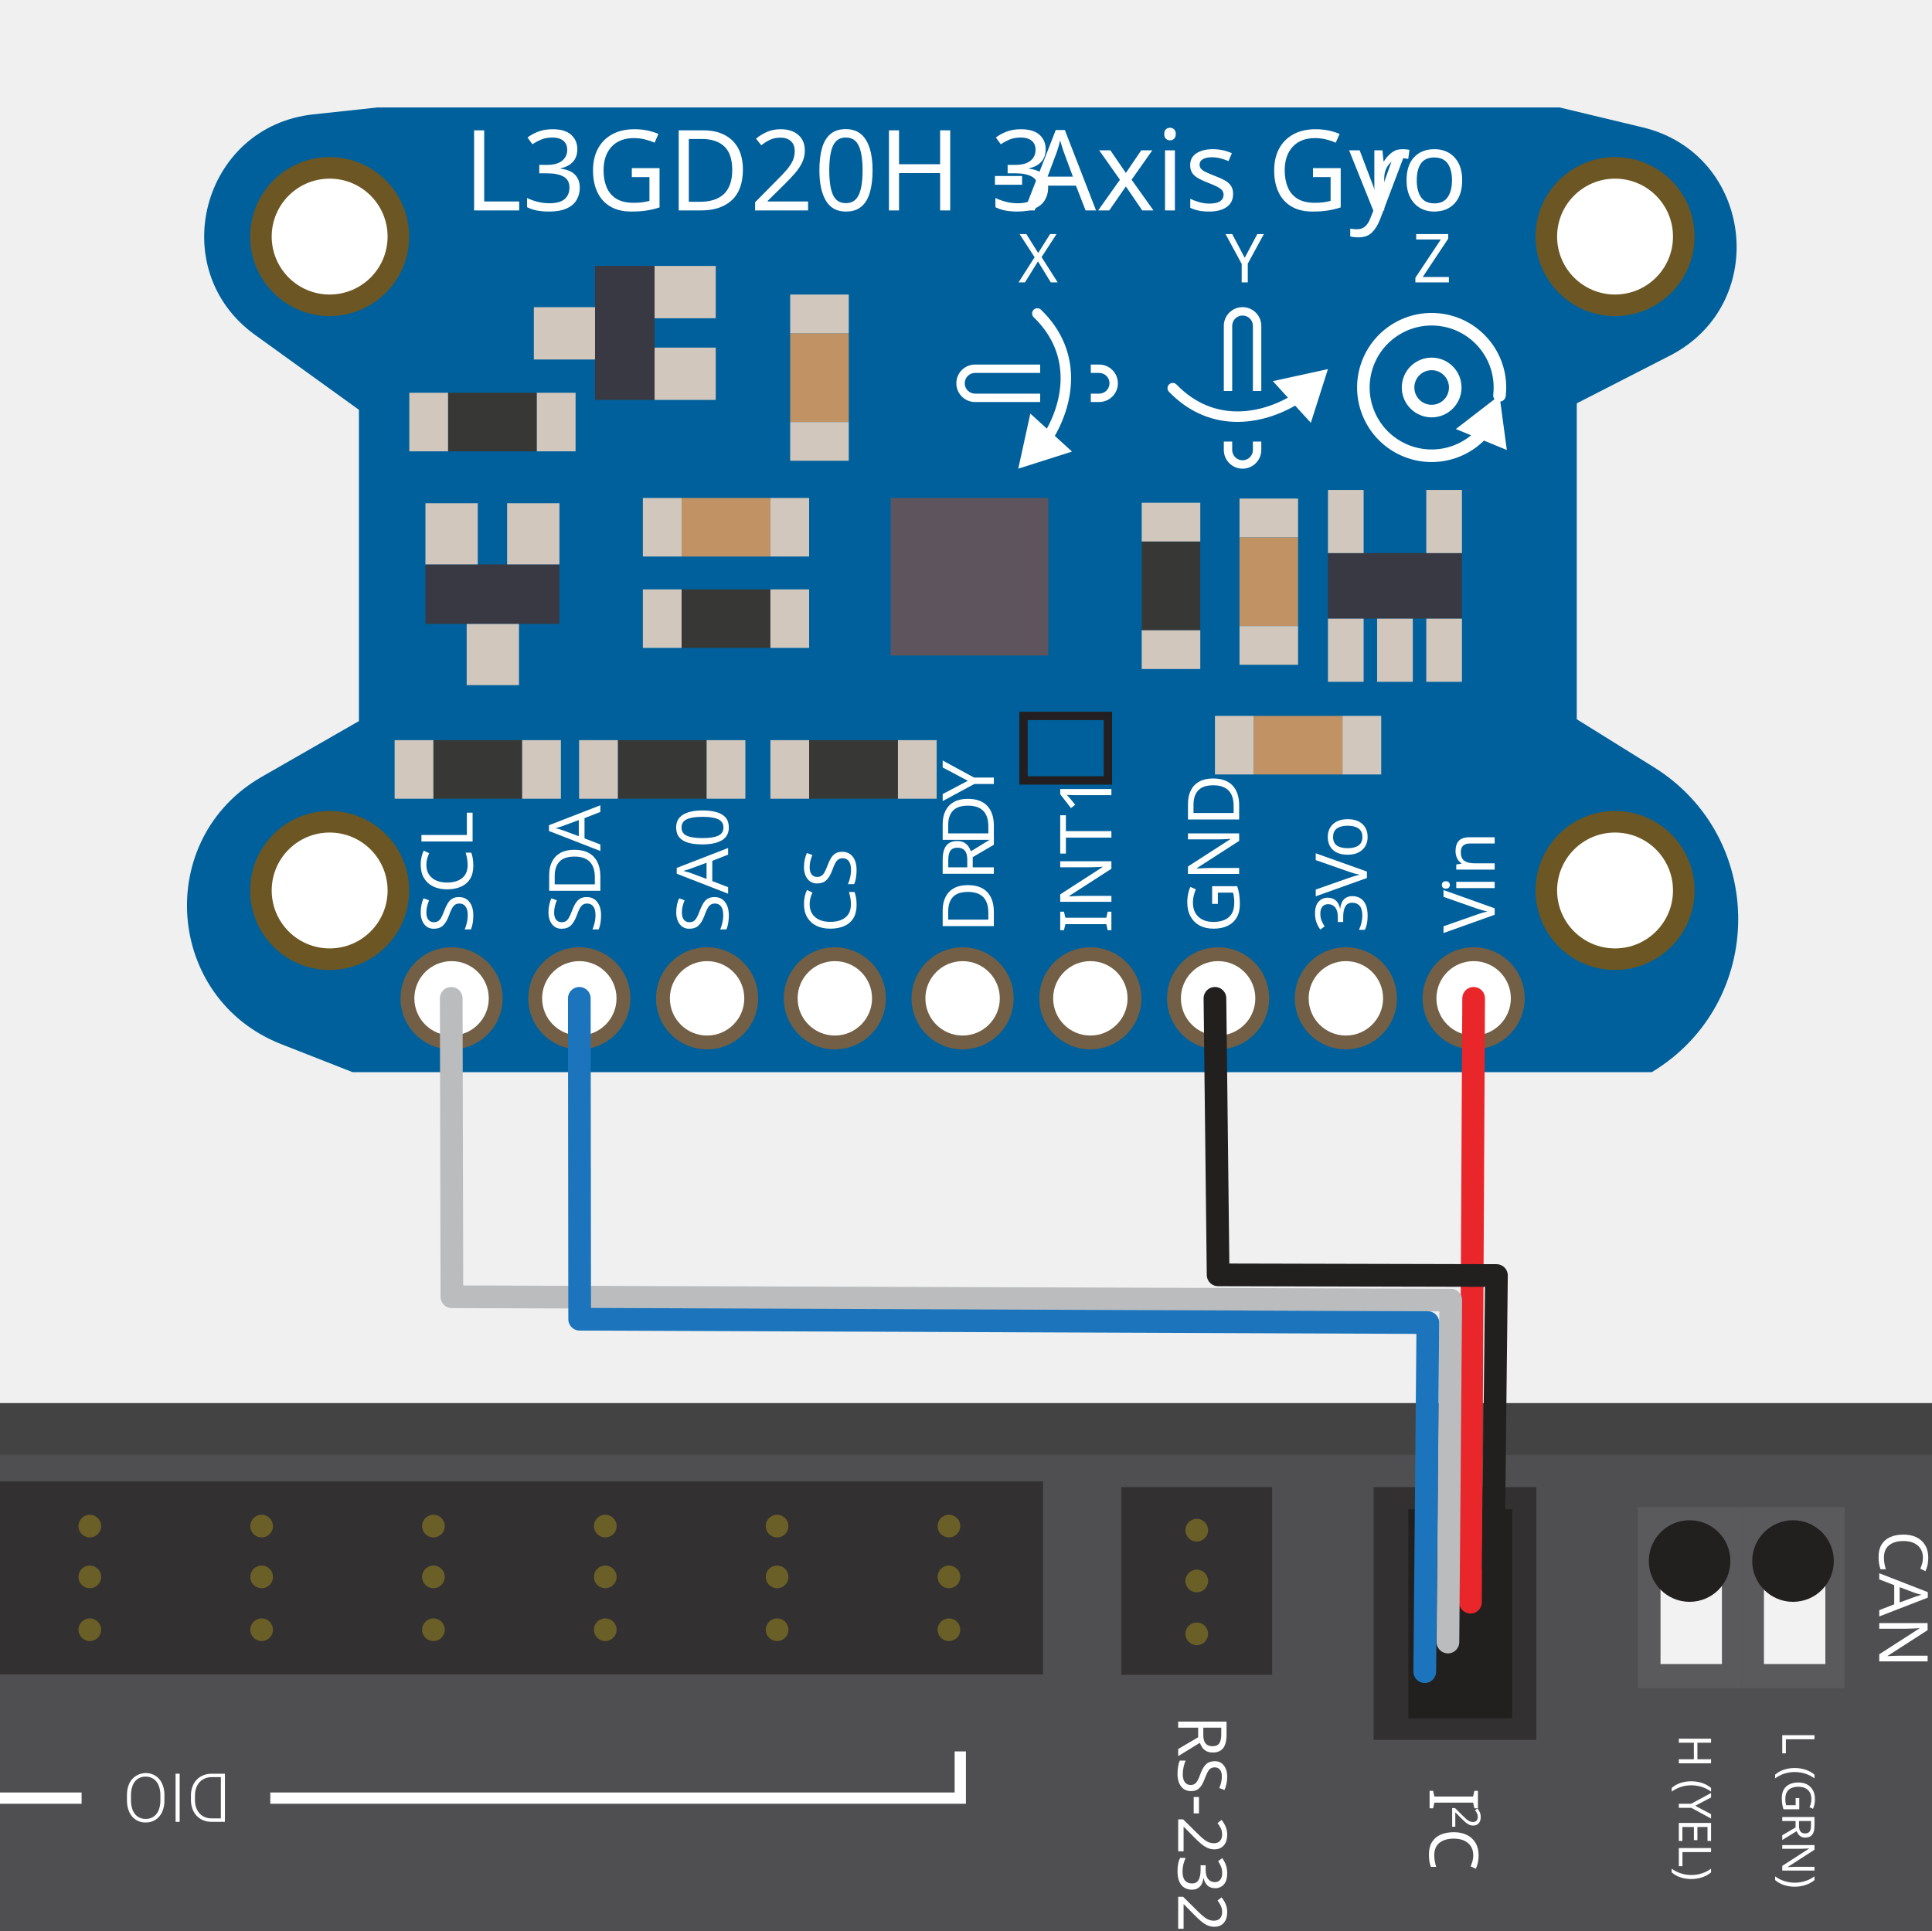
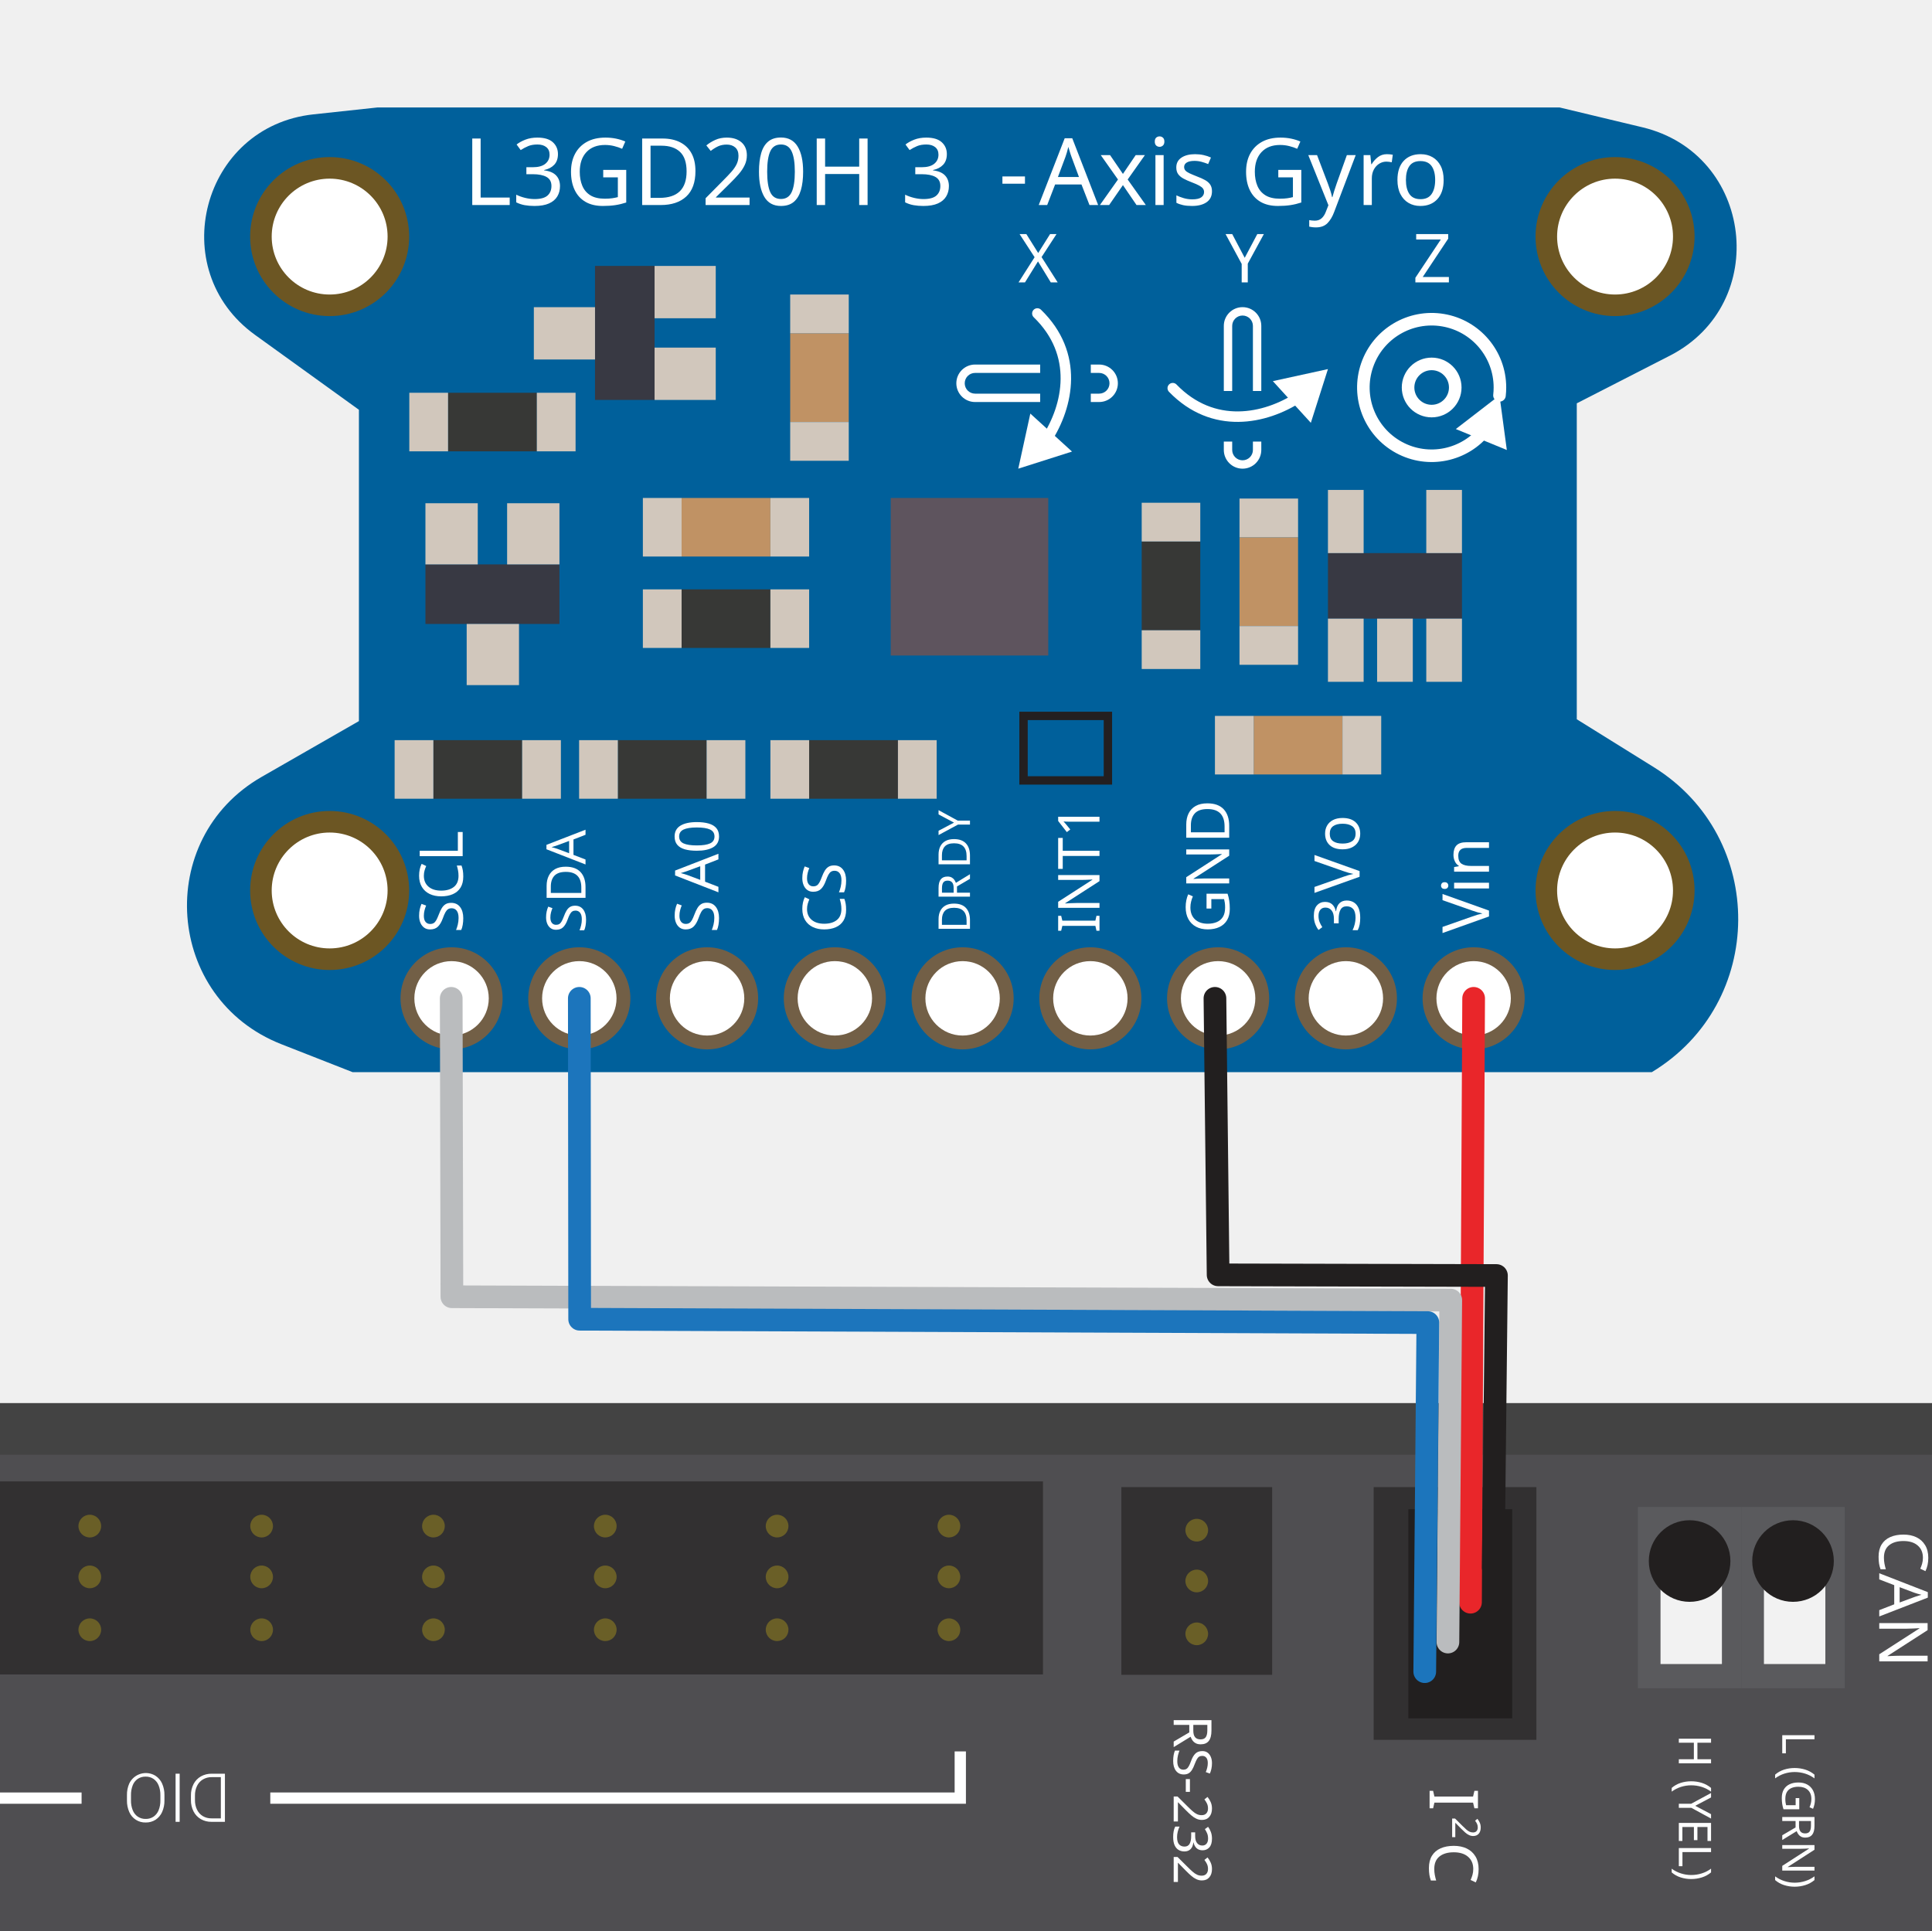
<svg xmlns="http://www.w3.org/2000/svg" viewBox="0 0 1383.56 1382.659">
  <defs>
-     <style>.cls-1{fill:#434343;}.cls-2{fill:#4f4e51;}.cls-3{fill:#323031;}.cls-4{fill:#6a5f27;}.cls-5{fill:#5a5a5d;}.cls-6{fill:#f2f2f2;}.cls-7{fill:#221f1f;}.cls-8{font-size:48.489px;}.cls-10,.cls-12,.cls-21,.cls-24,.cls-27,.cls-8,.cls-9{fill:#fff;}.cls-12,.cls-8,.cls-9{font-family:Heebo-Light, Heebo;font-weight:300;}.cls-9{font-size:32.326px;}.cls-11,.cls-16,.cls-25,.cls-26,.cls-34,.cls-35,.cls-36,.cls-37{fill:none;}.cls-11,.cls-25,.cls-26{stroke:#fff;}.cls-11,.cls-16,.cls-26{stroke-miterlimit:10;}.cls-11{stroke-width:8.082px;}.cls-12{font-size:33.419px;}.cls-13{fill:#00609b;}.cls-14{fill:#6c5623;}.cls-15{fill:#5e545e;}.cls-16{stroke:#231f20;stroke-width:6px;}.cls-17{fill:#383943;}.cls-18{fill:#d1c7bc;}.cls-19{fill:#c09264;}.cls-20{fill:#373836;}.cls-21{font-size:137.798px;}.cls-21,.cls-24,.cls-27{font-family:MyriadPro-Regular, Myriad Pro;}.cls-22{letter-spacing:-0.004em;}.cls-23{letter-spacing:-0.01em;}.cls-24{font-size:83.157px;}.cls-25,.cls-26,.cls-34,.cls-35,.cls-36,.cls-37{stroke-linecap:round;}.cls-25,.cls-34,.cls-35,.cls-36,.cls-37{stroke-linejoin:round;}.cls-25{stroke-width:7.5px;}.cls-26{stroke-width:9px;}.cls-27{font-size:88.028px;}.cls-28{letter-spacing:-0.016em;}.cls-29{fill:#725f46;}.cls-30{letter-spacing:-0.014em;}.cls-31{letter-spacing:-0.028em;}.cls-32{letter-spacing:-0.033em;}.cls-33{letter-spacing:0em;}.cls-34{stroke:#e9262a;}.cls-34,.cls-35,.cls-36,.cls-37{stroke-width:16.248px;}.cls-35{stroke:#221f1f;}.cls-36{stroke:#babcbe;}.cls-37{stroke:#1c75bc;}</style>
+     <style>.cls-1{fill:#434343;}.cls-2{fill:#4f4e51;}.cls-3{fill:#323031;}.cls-4{fill:#6a5f27;}.cls-5{fill:#5a5a5d;}.cls-6{fill:#f2f2f2;}.cls-7{fill:#221f1f;}.cls-8{font-size:37.875px;}.cls-10,.cls-11,.cls-12,.cls-14,.cls-23,.cls-25,.cls-28,.cls-30,.cls-31,.cls-32,.cls-34,.cls-35,.cls-37,.cls-38,.cls-39,.cls-8,.cls-9{fill:#fff;}.cls-10,.cls-11,.cls-14,.cls-23,.cls-25,.cls-28,.cls-30,.cls-31,.cls-32,.cls-34,.cls-35,.cls-37,.cls-38,.cls-39,.cls-8,.cls-9{font-family:Verdana;}.cls-10,.cls-9{font-size:48.489px;}.cls-10{letter-spacing:0em;}.cls-11{font-size:32.326px;}.cls-13,.cls-18,.cls-26,.cls-27,.cls-41,.cls-42,.cls-43,.cls-44{fill:none;}.cls-13,.cls-26,.cls-27{stroke:#fff;}.cls-13,.cls-18,.cls-27{stroke-miterlimit:10;}.cls-13{stroke-width:8.082px;}.cls-14{font-size:33.419px;}.cls-15{fill:#00609b;}.cls-16{fill:#6c5623;}.cls-17{fill:#5e545e;}.cls-18{stroke:#231f20;stroke-width:6px;}.cls-19{fill:#383943;}.cls-20{fill:#d1c7bc;}.cls-21{fill:#c09264;}.cls-22{fill:#373836;}.cls-23{font-size:114.42px;}.cls-24{letter-spacing:-0.024em;}.cls-25{font-size:83.157px;}.cls-26,.cls-27,.cls-41,.cls-42,.cls-43,.cls-44{stroke-linecap:round;}.cls-26,.cls-41,.cls-42,.cls-43,.cls-44{stroke-linejoin:round;}.cls-26{stroke-width:7.5px;}.cls-27{stroke-width:9px;}.cls-28{font-size:79.963px;}.cls-29{fill:#725f46;}.cls-30{font-size:73.9px;}.cls-31{font-size:66.919px;}.cls-32{font-size:74.248px;}.cls-33{letter-spacing:-0.01em;}.cls-34{font-size:73.285px;}.cls-35{font-size:54.056px;}.cls-36{letter-spacing:-0.01em;}.cls-37{font-size:71.09px;}.cls-38{font-size:73.873px;}.cls-39{font-size:77.602px;}.cls-40{letter-spacing:-0.049em;}.cls-41{stroke:#e9262a;}.cls-41,.cls-42,.cls-43,.cls-44{stroke-width:16.248px;}.cls-42{stroke:#221f1f;}.cls-43{stroke:#babcbe;}.cls-44{stroke:#1c75bc;}</style>
  </defs>
  <g id="Layer_1" data-name="Layer 1">
    <path class="cls-1" d="M-738.921,3216.222l-2.779-2086.697c0-68.829,55.945-124.626,124.957-124.626h2061.97c69.012,0,124.957,55.797,124.957,124.626l2.779,2102.592c0,68.829-55.945,124.626-124.957,124.626H-598.027c-83.231,7.161-142.315-36.849-140.889-116.338" />
    <rect class="cls-2" x="-728.737" y="1065.044" width="2278.343" height="2232.031" rx="87.878" transform="translate(2591.494 1770.625) rotate(90)" />
    <rect class="cls-3" x="-486.126" y="1060.99" width="1233.037" height="138.261" />
    <path class="cls-4" d="M679.555,1137.518a8.13,8.13,0,1,1,8.129-8.13,8.127,8.127,0,0,1-8.129,8.13" />
    <path class="cls-4" d="M679.555,1101.135a8.13,8.13,0,1,1,8.129-8.124,8.121,8.121,0,0,1-8.129,8.124" />
    <path class="cls-4" d="M679.555,1175.364a8.126,8.126,0,1,1,8.129-8.124,8.121,8.121,0,0,1-8.129,8.124" />
    <path class="cls-4" d="M556.506,1137.518a8.13,8.13,0,1,1,8.128-8.13,8.127,8.127,0,0,1-8.128,8.13" />
    <path class="cls-4" d="M556.506,1101.135a8.13,8.13,0,1,1,8.128-8.124,8.121,8.121,0,0,1-8.128,8.124" />
    <path class="cls-4" d="M556.506,1175.364a8.126,8.126,0,1,1,8.128-8.124,8.121,8.121,0,0,1-8.128,8.124" />
    <path class="cls-4" d="M433.457,1137.518a8.13,8.13,0,1,1,8.128-8.13,8.127,8.127,0,0,1-8.128,8.13" />
    <path class="cls-4" d="M433.457,1101.135a8.13,8.13,0,1,1,8.128-8.124,8.121,8.121,0,0,1-8.128,8.124" />
    <path class="cls-4" d="M433.457,1175.364a8.126,8.126,0,1,1,8.128-8.124,8.121,8.121,0,0,1-8.128,8.124" />
    <path class="cls-4" d="M310.408,1137.518a8.13,8.13,0,1,1,8.127-8.13,8.126,8.126,0,0,1-8.127,8.13" />
    <path class="cls-4" d="M310.408,1101.135a8.13,8.13,0,1,1,8.127-8.124,8.121,8.121,0,0,1-8.127,8.124" />
    <path class="cls-4" d="M310.408,1175.364a8.126,8.126,0,1,1,8.127-8.124,8.121,8.121,0,0,1-8.127,8.124" />
    <path class="cls-4" d="M187.359,1137.518a8.13,8.13,0,1,1,8.126-8.13,8.127,8.127,0,0,1-8.126,8.13" />
    <path class="cls-4" d="M187.359,1101.135a8.13,8.13,0,1,1,8.126-8.124,8.121,8.121,0,0,1-8.126,8.124" />
    <path class="cls-4" d="M187.359,1175.364a8.126,8.126,0,1,1,8.126-8.124,8.121,8.121,0,0,1-8.126,8.124" />
    <path class="cls-4" d="M64.31,1137.518a8.13,8.13,0,1,1,8.126-8.13,8.126,8.126,0,0,1-8.126,8.13" />
    <path class="cls-4" d="M64.31,1101.135a8.13,8.13,0,1,1,8.126-8.124,8.121,8.121,0,0,1-8.126,8.124" />
    <path class="cls-4" d="M64.31,1175.364a8.126,8.126,0,1,1,8.126-8.124,8.121,8.121,0,0,1-8.126,8.124" />
    <rect class="cls-3" x="803.032" y="1065.093" width="107.997" height="134.444" />
    <path class="cls-4" d="M857.03,1140.445a8.13,8.13,0,1,1,8.123-8.13,8.126,8.126,0,0,1-8.123,8.13" />
    <path class="cls-4" d="M857.03,1104.062a8.13,8.13,0,1,1,8.123-8.124,8.121,8.121,0,0,1-8.123,8.124" />
    <path class="cls-4" d="M857.03,1178.291a8.126,8.126,0,1,1,8.123-8.124,8.121,8.121,0,0,1-8.123,8.124" />
    <rect class="cls-3" x="983.715" y="1065.093" width="116.538" height="181.006" />
    <path class="cls-4" d="M1041.988,1144.239a8.13,8.13,0,1,1,8.123-8.13,8.132,8.132,0,0,1-8.123,8.13" />
    <path class="cls-4" d="M1041.988,1107.856a8.13,8.13,0,1,1,8.123-8.124,8.126,8.126,0,0,1-8.123,8.124" />
    <path class="cls-4" d="M1041.988,1182.085a8.126,8.126,0,1,1,8.123-8.124,8.126,8.126,0,0,1-8.123,8.124" />
    <path class="cls-4" d="M1041.988,1219.588a8.13,8.13,0,1,1,8.123-8.124,8.126,8.126,0,0,1-8.123,8.124" />
    <rect class="cls-5" x="1247.004" y="1079.311" width="74.065" height="129.854" />
    <rect class="cls-6" x="1263.209" y="1108.486" width="43.971" height="83.322" />
    <path class="cls-7" d="M1284.033,1147.253a29.22,29.22,0,1,1,29.223-29.223,29.218,29.218,0,0,1-29.223,29.223" />
    <rect class="cls-5" x="1172.945" y="1079.311" width="74.059" height="129.854" />
    <rect class="cls-6" x="1189.144" y="1108.486" width="43.971" height="83.322" />
    <path class="cls-7" d="M1209.973,1147.253a29.22,29.22,0,1,1,29.223-29.223,29.223,29.223,0,0,1-29.223,29.223" />
-     <text class="cls-8" transform="translate(843.7293 1228.318) rotate(90)">RS-232</text>
-     <text class="cls-8" transform="translate(1023.776 1280.685) rotate(90)">I</text>
-     <text class="cls-8" transform="translate(1039.923 1293.612) rotate(90) scale(0.583)">2</text>
-     <text class="cls-8" transform="translate(1023.776 1309.293) rotate(90)">C</text>
-     <text class="cls-8" transform="translate(1345.792 1096.138) rotate(90)">CAN</text>
-     <text class="cls-9" transform="translate(1276.323 1239.63) rotate(90)">L (GRN)</text>
-     <text class="cls-9" transform="translate(1202.257 1242.122) rotate(90)">H (YEL)</text>
-     <path class="cls-10" d="M143.82,1302.88a13.41,13.41,0,0,1-5.217-5.502,17.4,17.4,0,0,1-1.871-8.204v-3.174a17.366,17.366,0,0,1,1.871-8.216,13.373,13.373,0,0,1,5.252-5.494,15.402,15.402,0,0,1,7.793-1.941h9.425v34.474h-9.641A14.928,14.928,0,0,1,143.82,1302.88Zm-4.202-13.66a15.391,15.391,0,0,0,1.469,6.901,10.85,10.85,0,0,0,4.144,4.593,11.732,11.732,0,0,0,6.202,1.623h6.726v-29.526h-6.511a12,12,0,0,0-6.371,1.658,10.974,10.974,0,0,0-4.191,4.64,15.402,15.402,0,0,0-1.469,6.89Z" />
-     <path class="cls-10" d="M128.659,1270.349v34.474h-2.914v-34.474Z" />
-     <path class="cls-10" d="M92.561,1277.37a13.171,13.171,0,0,1,18.786-5.54,12.836,12.836,0,0,1,4.739,5.552,19.576,19.576,0,0,1,1.679,8.358v3.692a19.672,19.672,0,0,1-1.667,8.358,12.827,12.827,0,0,1-4.715,5.552,12.681,12.681,0,0,1-7.018,1.953,12.407,12.407,0,0,1-11.792-7.493,19.832,19.832,0,0,1-1.655-8.37V1285.74A19.913,19.913,0,0,1,92.561,1277.37Zm2.5,19.165a10.065,10.065,0,0,0,3.631,4.593,9.89,9.89,0,0,0,5.671,1.612,9.716,9.716,0,0,0,5.59-1.612,10.182,10.182,0,0,0,3.631-4.605,17.979,17.979,0,0,0,1.271-7.044V1285.74a17.928,17.928,0,0,0-1.282-7.067,10.298,10.298,0,0,0-3.655-4.619,9.72,9.72,0,0,0-5.601-1.62,9.874,9.874,0,0,0-5.683,1.609,9.984,9.984,0,0,0-3.596,4.605,18.588,18.588,0,0,0-1.236,7.094v3.739A18.06,18.06,0,0,0,95.062,1296.535Z" />
-     <polyline class="cls-11" points="687.686 1254.385 687.686 1287.833 193.565 1287.833" />
-     <polyline class="cls-11" points="58.425 1287.837 -408.551 1287.837 -408.551 1254.388" />
-     <text class="cls-12" transform="translate(1388.62 1226.349) rotate(90)">45 W MAX</text>
-     <path class="cls-13" d="M270.332,76.964,224.42,81.908c-79.747,8.587-106.856,111.021-41.796,157.931l74.412,53.654V516.458l-69.621,39.934c-77.504,44.455-69.092,158.843,14.081,191.483l51.006,20.016h930.409c81.861-49.448,82.637-167.909,1.431-218.425l-55.167-34.318V288.868l66.668-34.141c72.558-37.157,59.716-144.531-19.557-163.53L1116.892,76.964Z" />
-     <circle class="cls-14" cx="236.069" cy="169.447" r="56.943" />
-     <circle class="cls-10" cx="236.069" cy="169.447" r="41.497" />
-     <circle class="cls-14" cx="236.069" cy="637.768" r="56.943" />
-     <circle class="cls-10" cx="236.069" cy="637.768" r="41.497" />
-     <circle class="cls-14" cx="1156.581" cy="637.768" r="56.943" />
-     <circle class="cls-10" cx="1156.581" cy="637.768" r="41.497" />
-     <circle class="cls-14" cx="1156.581" cy="169.447" r="56.943" />
-     <circle class="cls-10" cx="1156.581" cy="169.447" r="41.497" />
-     <rect class="cls-15" x="637.859" y="356.648" width="112.839" height="112.839" />
-     <rect class="cls-16" x="732.979" y="512.739" width="60.426" height="46.208" />
-     <rect class="cls-17" x="426.108" y="190.466" width="42.654" height="95.971" />
-     <rect class="cls-18" x="382.302" y="220.005" width="43.806" height="37.473" />
-     <rect class="cls-18" x="468.762" y="190.466" width="43.806" height="37.473" />
-     <rect class="cls-18" x="468.762" y="248.964" width="43.806" height="37.473" />
-     <rect class="cls-17" x="331.323" y="377.572" width="42.654" height="95.971" transform="translate(-72.9069 778.2075) rotate(-90)" />
-     <rect class="cls-18" x="331.038" y="450.051" width="43.806" height="37.473" transform="translate(-115.8467 821.7279) rotate(-90)" />
-     <rect class="cls-18" x="301.498" y="363.59" width="43.806" height="37.473" transform="translate(-58.9257 705.7286) rotate(-90)" />
-     <rect class="cls-18" x="359.996" y="363.59" width="43.806" height="37.473" transform="translate(-0.4279 764.2263) rotate(-90)" />
-     <rect class="cls-17" x="975.489" y="371.627" width="46.955" height="95.971" transform="translate(579.3547 1418.579) rotate(-90)" />
-     <rect class="cls-18" x="941.14" y="360.736" width="45.24" height="25.558" transform="translate(590.2452 1337.275) rotate(-90)" />
-     <rect class="cls-18" x="1011.554" y="360.736" width="45.24" height="25.558" transform="translate(660.6588 1407.688) rotate(-90)" />
-     <rect class="cls-18" x="976.347" y="452.931" width="45.24" height="25.558" transform="translate(533.2573 1464.676) rotate(-90)" />
-     <rect class="cls-18" x="941.14" y="452.931" width="45.24" height="25.558" transform="translate(498.0505 1429.469) rotate(-90)" />
-     <rect class="cls-18" x="1011.554" y="452.931" width="45.24" height="25.558" transform="translate(568.4641 1499.883) rotate(-90)" />
-     <rect class="cls-19" x="887.645" y="384.807" width="41.946" height="63.596" />
-     <rect class="cls-18" x="887.645" y="357.069" width="41.946" height="27.738" />
-     <rect class="cls-18" x="887.645" y="448.403" width="41.946" height="27.738" />
-     <rect class="cls-19" x="565.871" y="238.682" width="41.946" height="63.596" />
-     <rect class="cls-18" x="565.871" y="210.944" width="41.946" height="27.738" />
-     <rect class="cls-18" x="565.871" y="302.278" width="41.946" height="27.738" />
-     <rect class="cls-19" x="908.618" y="501.914" width="41.946" height="63.596" transform="translate(1463.303 -395.8787) rotate(90)" />
-     <rect class="cls-18" x="954.285" y="519.843" width="41.946" height="27.738" transform="translate(1508.97 -441.5457) rotate(90)" />
-     <rect class="cls-18" x="862.951" y="519.843" width="41.946" height="27.738" transform="translate(1417.636 -350.2116) rotate(90)" />
-     <rect class="cls-19" x="498.938" y="345.824" width="41.946" height="63.596" transform="translate(897.532 -142.2892) rotate(90)" />
-     <rect class="cls-18" x="544.605" y="363.752" width="41.946" height="27.738" transform="translate(943.1991 -187.9562) rotate(90)" />
-     <rect class="cls-18" x="453.271" y="363.752" width="41.946" height="27.738" transform="translate(851.865 -96.6221) rotate(90)" />
-     <rect class="cls-20" x="498.938" y="411.292" width="41.946" height="63.596" transform="translate(963.0001 -76.8211) rotate(90)" />
-     <rect class="cls-18" x="544.605" y="429.22" width="41.946" height="27.738" transform="translate(1008.667 -122.4881) rotate(90)" />
-     <rect class="cls-18" x="453.271" y="429.22" width="41.946" height="27.738" transform="translate(917.3331 -31.154) rotate(90)" />
-     <rect class="cls-20" x="590.272" y="519.284" width="41.946" height="63.596" transform="translate(1162.326 -60.1628) rotate(90)" />
-     <rect class="cls-18" x="635.939" y="537.213" width="41.946" height="27.738" transform="translate(1207.994 -105.8299) rotate(90)" />
-     <rect class="cls-18" x="544.605" y="537.213" width="41.946" height="27.738" transform="translate(1116.659 -14.4958) rotate(90)" />
-     <rect class="cls-20" x="817.607" y="387.814" width="41.946" height="63.596" transform="translate(1677.161 839.2243) rotate(180)" />
-     <rect class="cls-18" x="817.607" y="451.41" width="41.946" height="27.738" transform="translate(1677.161 930.5584) rotate(180)" />
-     <rect class="cls-18" x="817.607" y="360.076" width="41.946" height="27.738" transform="translate(1677.161 747.8902) rotate(180)" />
-     <rect class="cls-20" x="453.271" y="519.284" width="41.946" height="63.596" transform="translate(1025.325 76.8383) rotate(90)" />
-     <rect class="cls-18" x="498.938" y="537.213" width="41.946" height="27.738" transform="translate(1070.992 31.1713) rotate(90)" />
-     <rect class="cls-18" x="407.603" y="537.213" width="41.946" height="27.738" transform="translate(979.6583 122.5053) rotate(90)" />
-     <rect class="cls-20" x="321.165" y="519.284" width="41.946" height="63.596" transform="translate(893.22 208.9437) rotate(90)" />
-     <rect class="cls-18" x="366.832" y="537.213" width="41.946" height="27.738" transform="translate(938.887 163.2767) rotate(90)" />
-     <rect class="cls-18" x="275.498" y="537.213" width="41.946" height="27.738" transform="translate(847.5529 254.6108) rotate(90)" />
-     <rect class="cls-20" x="331.677" y="270.48" width="41.946" height="63.596" transform="translate(654.9281 -50.3725) rotate(90)" />
-     <rect class="cls-18" x="377.344" y="288.409" width="41.946" height="27.738" transform="translate(700.5952 -96.0395) rotate(90)" />
-     <rect class="cls-18" x="286.01" y="288.409" width="41.946" height="27.738" transform="translate(609.2611 -4.7054) rotate(90)" />
-     <text class="cls-21" transform="translate(331.7274 150.7161) scale(0.583)">L3GD20H 3<tspan class="cls-22" x="647.637" y="0">-</tspan>
-       <tspan x="689.389" y="0">Axis Gy</tspan>
-       <tspan class="cls-23" x="1107.465" y="0">r</tspan>
-       <tspan x="1151.148" y="0">o</tspan>
+     <text class="cls-8" transform="translate(840.5106 1228.318) rotate(90)">RS-232</text>
+     <text class="cls-9" transform="translate(1023.776 1280.685) rotate(90)">I</text>
+     <text class="cls-10" transform="translate(1039.923 1301.094) rotate(90) scale(0.583)">2</text>
+     <text class="cls-9" transform="translate(1023.776 1319.066) rotate(90)">C</text>
+     <text class="cls-9" transform="translate(1345.792 1096.138) rotate(90)">CAN</text>
+     <text class="cls-11" transform="translate(1276.323 1239.63) rotate(90)">L (GRN)</text>
+     <text class="cls-11" transform="translate(1202.257 1242.122) rotate(90)">H (YEL)</text>
+     <path class="cls-12" d="M143.82,1302.88a13.41,13.41,0,0,1-5.217-5.502,17.4,17.4,0,0,1-1.871-8.204v-3.174a17.366,17.366,0,0,1,1.871-8.216,13.373,13.373,0,0,1,5.252-5.494,15.402,15.402,0,0,1,7.793-1.941h9.425v34.474h-9.641A14.928,14.928,0,0,1,143.82,1302.88Zm-4.202-13.66a15.391,15.391,0,0,0,1.469,6.901,10.85,10.85,0,0,0,4.144,4.593,11.732,11.732,0,0,0,6.202,1.623h6.726v-29.526h-6.511a12,12,0,0,0-6.371,1.658,10.974,10.974,0,0,0-4.191,4.64,15.402,15.402,0,0,0-1.469,6.89Z" />
+     <path class="cls-12" d="M128.659,1270.349v34.474h-2.914v-34.474Z" />
+     <path class="cls-12" d="M92.561,1277.37a13.171,13.171,0,0,1,18.786-5.54,12.836,12.836,0,0,1,4.739,5.552,19.576,19.576,0,0,1,1.679,8.358v3.692a19.672,19.672,0,0,1-1.667,8.358,12.827,12.827,0,0,1-4.715,5.552,12.681,12.681,0,0,1-7.018,1.953,12.407,12.407,0,0,1-11.792-7.493,19.832,19.832,0,0,1-1.655-8.37V1285.74A19.913,19.913,0,0,1,92.561,1277.37Zm2.5,19.165a10.065,10.065,0,0,0,3.631,4.593,9.89,9.89,0,0,0,5.671,1.612,9.716,9.716,0,0,0,5.59-1.612,10.182,10.182,0,0,0,3.631-4.605,17.979,17.979,0,0,0,1.271-7.044V1285.74a17.928,17.928,0,0,0-1.282-7.067,10.298,10.298,0,0,0-3.655-4.619,9.72,9.72,0,0,0-5.601-1.62,9.874,9.874,0,0,0-5.683,1.609,9.984,9.984,0,0,0-3.596,4.605,18.588,18.588,0,0,0-1.236,7.094v3.739A18.06,18.06,0,0,0,95.062,1296.535Z" />
+     <polyline class="cls-13" points="687.686 1254.385 687.686 1287.833 193.565 1287.833" />
+     <polyline class="cls-13" points="58.425 1287.837 -408.551 1287.837 -408.551 1254.388" />
+     <text class="cls-14" transform="translate(1388.62 1226.349) rotate(90)">45 W MAX</text>
+     <path class="cls-15" d="M270.332,76.964,224.42,81.908c-79.747,8.587-106.856,111.021-41.796,157.931l74.412,53.654V516.458l-69.621,39.934c-77.504,44.455-69.092,158.843,14.081,191.483l51.006,20.016h930.409c81.861-49.448,82.637-167.909,1.431-218.425l-55.167-34.318V288.868l66.668-34.141c72.558-37.157,59.716-144.531-19.557-163.53L1116.892,76.964Z" />
+     <circle class="cls-16" cx="236.069" cy="169.447" r="56.943" />
+     <circle class="cls-12" cx="236.069" cy="169.447" r="41.497" />
+     <circle class="cls-16" cx="236.069" cy="637.768" r="56.943" />
+     <circle class="cls-12" cx="236.069" cy="637.768" r="41.497" />
+     <circle class="cls-16" cx="1156.581" cy="637.768" r="56.943" />
+     <circle class="cls-12" cx="1156.581" cy="637.768" r="41.497" />
+     <circle class="cls-16" cx="1156.581" cy="169.447" r="56.943" />
+     <circle class="cls-12" cx="1156.581" cy="169.447" r="41.497" />
+     <rect class="cls-17" x="637.859" y="356.648" width="112.839" height="112.839" />
+     <rect class="cls-18" x="732.979" y="512.739" width="60.426" height="46.208" />
+     <rect class="cls-19" x="426.108" y="190.466" width="42.654" height="95.971" />
+     <rect class="cls-20" x="382.302" y="220.005" width="43.806" height="37.473" />
+     <rect class="cls-20" x="468.762" y="190.466" width="43.806" height="37.473" />
+     <rect class="cls-20" x="468.762" y="248.964" width="43.806" height="37.473" />
+     <rect class="cls-19" x="331.323" y="377.572" width="42.654" height="95.971" transform="translate(-72.9069 778.2075) rotate(-90)" />
+     <rect class="cls-20" x="331.038" y="450.051" width="43.806" height="37.473" transform="translate(-115.8467 821.7279) rotate(-90)" />
+     <rect class="cls-20" x="301.498" y="363.59" width="43.806" height="37.473" transform="translate(-58.9257 705.7286) rotate(-90)" />
+     <rect class="cls-20" x="359.996" y="363.59" width="43.806" height="37.473" transform="translate(-0.4279 764.2263) rotate(-90)" />
+     <rect class="cls-19" x="975.489" y="371.627" width="46.955" height="95.971" transform="translate(579.3547 1418.579) rotate(-90)" />
+     <rect class="cls-20" x="941.14" y="360.736" width="45.24" height="25.558" transform="translate(590.2452 1337.275) rotate(-90)" />
+     <rect class="cls-20" x="1011.554" y="360.736" width="45.24" height="25.558" transform="translate(660.6588 1407.688) rotate(-90)" />
+     <rect class="cls-20" x="976.347" y="452.931" width="45.24" height="25.558" transform="translate(533.2573 1464.676) rotate(-90)" />
+     <rect class="cls-20" x="941.14" y="452.931" width="45.24" height="25.558" transform="translate(498.0505 1429.469) rotate(-90)" />
+     <rect class="cls-20" x="1011.554" y="452.931" width="45.24" height="25.558" transform="translate(568.4641 1499.883) rotate(-90)" />
+     <rect class="cls-21" x="887.645" y="384.807" width="41.946" height="63.596" />
+     <rect class="cls-20" x="887.645" y="357.069" width="41.946" height="27.738" />
+     <rect class="cls-20" x="887.645" y="448.403" width="41.946" height="27.738" />
+     <rect class="cls-21" x="565.871" y="238.682" width="41.946" height="63.596" />
+     <rect class="cls-20" x="565.871" y="210.944" width="41.946" height="27.738" />
+     <rect class="cls-20" x="565.871" y="302.278" width="41.946" height="27.738" />
+     <rect class="cls-21" x="908.618" y="501.914" width="41.946" height="63.596" transform="translate(1463.303 -395.8787) rotate(90)" />
+     <rect class="cls-20" x="954.285" y="519.843" width="41.946" height="27.738" transform="translate(1508.97 -441.5457) rotate(90)" />
+     <rect class="cls-20" x="862.951" y="519.843" width="41.946" height="27.738" transform="translate(1417.636 -350.2116) rotate(90)" />
+     <rect class="cls-21" x="498.938" y="345.824" width="41.946" height="63.596" transform="translate(897.532 -142.2892) rotate(90)" />
+     <rect class="cls-20" x="544.605" y="363.752" width="41.946" height="27.738" transform="translate(943.1991 -187.9562) rotate(90)" />
+     <rect class="cls-20" x="453.271" y="363.752" width="41.946" height="27.738" transform="translate(851.865 -96.6221) rotate(90)" />
+     <rect class="cls-22" x="498.938" y="411.292" width="41.946" height="63.596" transform="translate(963.0001 -76.8211) rotate(90)" />
+     <rect class="cls-20" x="544.605" y="429.22" width="41.946" height="27.738" transform="translate(1008.667 -122.4881) rotate(90)" />
+     <rect class="cls-20" x="453.271" y="429.22" width="41.946" height="27.738" transform="translate(917.3331 -31.154) rotate(90)" />
+     <rect class="cls-22" x="590.272" y="519.284" width="41.946" height="63.596" transform="translate(1162.326 -60.1628) rotate(90)" />
+     <rect class="cls-20" x="635.939" y="537.213" width="41.946" height="27.738" transform="translate(1207.994 -105.8299) rotate(90)" />
+     <rect class="cls-20" x="544.605" y="537.213" width="41.946" height="27.738" transform="translate(1116.659 -14.4958) rotate(90)" />
+     <rect class="cls-22" x="817.607" y="387.814" width="41.946" height="63.596" transform="translate(1677.161 839.2243) rotate(180)" />
+     <rect class="cls-20" x="817.607" y="451.41" width="41.946" height="27.738" transform="translate(1677.161 930.5584) rotate(180)" />
+     <rect class="cls-20" x="817.607" y="360.076" width="41.946" height="27.738" transform="translate(1677.161 747.8902) rotate(180)" />
+     <rect class="cls-22" x="453.271" y="519.284" width="41.946" height="63.596" transform="translate(1025.325 76.8383) rotate(90)" />
+     <rect class="cls-20" x="498.938" y="537.213" width="41.946" height="27.738" transform="translate(1070.992 31.1713) rotate(90)" />
+     <rect class="cls-20" x="407.603" y="537.213" width="41.946" height="27.738" transform="translate(979.6583 122.5053) rotate(90)" />
+     <rect class="cls-22" x="321.165" y="519.284" width="41.946" height="63.596" transform="translate(893.22 208.9437) rotate(90)" />
+     <rect class="cls-20" x="366.832" y="537.213" width="41.946" height="27.738" transform="translate(938.887 163.2767) rotate(90)" />
+     <rect class="cls-20" x="275.498" y="537.213" width="41.946" height="27.738" transform="translate(847.5529 254.6108) rotate(90)" />
+     <rect class="cls-22" x="331.677" y="270.48" width="41.946" height="63.596" transform="translate(654.9281 -50.3725) rotate(90)" />
+     <rect class="cls-20" x="377.344" y="288.409" width="41.946" height="27.738" transform="translate(700.5952 -96.0395) rotate(90)" />
+     <rect class="cls-20" x="286.01" y="288.409" width="41.946" height="27.738" transform="translate(609.2611 -4.7054) rotate(90)" />
+     <text class="cls-23" transform="translate(331.7274 146.8484) scale(0.583)">L3GD20H 3<tspan class="cls-24" x="657.747" y="0">-</tspan>
+       <tspan x="706.912" y="0">Axis Gyro</tspan>
    </text>
-     <text class="cls-24" transform="translate(729.2196 202.2513) scale(0.583)">X</text>
-     <text class="cls-24" transform="translate(877.661 202.2513) scale(0.583)">Y</text>
-     <text class="cls-24" transform="translate(1011.747 202.2513) scale(0.583)">Z</text>
-     <path class="cls-10" d="M744.894,281.935H698.282a7.421,7.421,0,0,1,0-14.842h46.612v-6H698.282a13.421,13.421,0,0,0,0,26.842h46.612Z" />
-     <path class="cls-10" d="M787.121,261.093H781.149v6h5.973a7.421,7.421,0,0,1,0,14.842H781.149v6h5.973a13.421,13.421,0,0,0,0-26.842Z" />
-     <path class="cls-25" d="M742.877,224.518c29.977,28.99,22.255,66.144,6.537,90.234" />
-     <polygon class="cls-10" points="737.844 296.214 729.219 335.667 767.7 323.415 737.844 296.214" />
-     <path class="cls-10" d="M897.25,280.021V233.409a7.421,7.421,0,0,0-14.842,0v46.612h-6V233.409a13.421,13.421,0,0,1,26.842,0v46.612Z" />
-     <path class="cls-10" d="M876.408,322.249v-5.973h6v5.973a7.421,7.421,0,0,0,14.842,0v-5.973h6v5.973a13.421,13.421,0,0,1-26.842,0Z" />
-     <path class="cls-25" d="M839.833,278.005c28.989,29.977,66.144,22.255,90.234,6.537" />
-     <polygon class="cls-10" points="938.729 302.828 950.981 264.346 911.529 272.971 938.729 302.828" />
-     <circle class="cls-26" cx="1025.251" cy="277.524" r="16.895" />
-     <path class="cls-26" d="M1063.751,307.66a48.893,48.893,0,1,1,10.39-30.136,49.411,49.411,0,0,1-.322,5.641" />
-     <polygon class="cls-10" points="1042.556 307.286 1073.819 283.164 1079.082 322.299 1042.556 307.286" />
-     <text class="cls-27" transform="translate(1070.375 668.2591) rotate(-90) scale(0.583)">
-       <tspan class="cls-28">V</tspan>
-       <tspan x="47.712" y="0">in</tspan>
+     <text class="cls-25" transform="translate(729.2196 202.2513) scale(0.583)">X</text>
+     <text class="cls-25" transform="translate(877.661 202.2513) scale(0.583)">Y</text>
+     <text class="cls-25" transform="translate(1011.747 202.2513) scale(0.583)">Z</text>
+     <path class="cls-12" d="M744.894,281.935H698.282a7.421,7.421,0,0,1,0-14.842h46.612v-6H698.282a13.421,13.421,0,0,0,0,26.842h46.612Z" />
+     <path class="cls-12" d="M787.121,261.093H781.149v6h5.973a7.421,7.421,0,0,1,0,14.842H781.149v6h5.973a13.421,13.421,0,0,0,0-26.842Z" />
+     <path class="cls-26" d="M742.877,224.518c29.977,28.99,22.255,66.144,6.537,90.234" />
+     <polygon class="cls-12" points="737.844 296.214 729.219 335.667 767.7 323.415 737.844 296.214" />
+     <path class="cls-12" d="M897.25,280.021V233.409a7.421,7.421,0,0,0-14.842,0v46.612h-6V233.409a13.421,13.421,0,0,1,26.842,0v46.612Z" />
+     <path class="cls-12" d="M876.408,322.249v-5.973h6v5.973a7.421,7.421,0,0,0,14.842,0v-5.973h6v5.973a13.421,13.421,0,0,1-26.842,0Z" />
+     <path class="cls-26" d="M839.833,278.005c28.989,29.977,66.144,22.255,90.234,6.537" />
+     <polygon class="cls-12" points="938.729 302.828 950.981 264.346 911.529 272.971 938.729 302.828" />
+     <circle class="cls-27" cx="1025.251" cy="277.524" r="16.895" />
+     <path class="cls-27" d="M1063.751,307.66a48.893,48.893,0,1,1,10.39-30.136,49.411,49.411,0,0,1-.322,5.641" />
+     <polygon class="cls-12" points="1042.556 307.286 1073.819 283.164 1079.082 322.299 1042.556 307.286" />
+     <text class="cls-28" transform="translate(1066.314 668.2591) rotate(-90) scale(0.583)">Vin</text>
+     <circle class="cls-29" cx="323.375" cy="715.022" r="36.565" />
+     <circle class="cls-12" cx="323.375" cy="715.022" r="26.647" />
+     <text class="cls-30" transform="translate(331.328 668.2591) rotate(-90) scale(0.583)">SCL</text>
+     <circle class="cls-29" cx="414.867" cy="715.016" r="36.565" />
+     <circle class="cls-12" cx="414.867" cy="715.016" r="26.647" />
+     <text class="cls-31" transform="translate(419.3065 668.2586) rotate(-90) scale(0.583)">SDA</text>
+     <circle class="cls-29" cx="506.359" cy="715.022" r="36.565" />
+     <circle class="cls-12" cx="506.359" cy="715.022" r="26.647" />
+     <text class="cls-32" transform="translate(514.4842 668.2591) rotate(-90) scale(0.583)">
+       <tspan class="cls-33">S</tspan>
+       <tspan x="50.03" y="0">A0</tspan>
    </text>
-     <circle class="cls-29" cx="323.375" cy="715.022" r="36.565" />
-     <circle class="cls-10" cx="323.375" cy="715.022" r="26.647" />
-     <text class="cls-27" transform="translate(338.4393 668.2591) rotate(-90) scale(0.583)">SCL</text>
-     <circle class="cls-29" cx="414.867" cy="715.016" r="36.565" />
-     <circle class="cls-10" cx="414.867" cy="715.016" r="26.647" />
-     <text class="cls-27" transform="translate(429.9335 668.2591) rotate(-90) scale(0.583)">S<tspan class="cls-30" x="43.398" y="0">D</tspan>
-       <tspan x="100.791" y="0">A</tspan>
-     </text>
-     <circle class="cls-29" cx="506.359" cy="715.022" r="36.565" />
-     <circle class="cls-10" cx="506.359" cy="715.022" r="26.647" />
-     <text class="cls-27" transform="translate(521.4217 668.2591) rotate(-90) scale(0.583)">SA0</text>
    <circle class="cls-29" cx="597.851" cy="715.016" r="36.565" />
-     <circle class="cls-10" cx="597.851" cy="715.016" r="26.647" />
-     <text class="cls-27" transform="translate(612.9159 668.2591) rotate(-90) scale(0.583)">CS</text>
+     <circle class="cls-12" cx="597.851" cy="715.016" r="26.647" />
+     <text class="cls-34" transform="translate(605.494 668.2591) rotate(-90) scale(0.583)">CS</text>
    <circle class="cls-29" cx="689.344" cy="715.022" r="36.565" />
-     <circle class="cls-10" cx="689.344" cy="715.022" r="26.647" />
-     <text class="cls-27" transform="translate(711.7284 668.2591) rotate(-90) scale(0.583)">DR<tspan class="cls-31" x="105.984" y="0">D</tspan>
-       <tspan x="162.145" y="0">Y</tspan>
+     <circle class="cls-12" cx="689.344" cy="715.022" r="26.647" />
+     <text class="cls-35" transform="translate(694.6258 668.2586) rotate(-90) scale(0.583)">DR<tspan class="cls-36" x="79.236" y="0">D</tspan>
+       <tspan x="120.359" y="0">Y</tspan>
    </text>
    <circle class="cls-29" cx="780.836" cy="715.016" r="36.565" />
-     <circle class="cls-10" cx="780.836" cy="715.016" r="26.647" />
-     <text class="cls-27" transform="translate(795.9042 668.2591) rotate(-90) scale(0.583)">INT1</text>
+     <circle class="cls-12" cx="780.836" cy="715.016" r="26.647" />
+     <text class="cls-37" transform="translate(787.3768 668.2591) rotate(-90) scale(0.583)">INT1</text>
    <circle class="cls-29" cx="872.328" cy="715.016" r="36.565" />
-     <circle class="cls-10" cx="872.328" cy="715.016" r="26.647" />
-     <text class="cls-27" transform="translate(887.3924 668.2591) rotate(-90) scale(0.583)">GND</text>
+     <circle class="cls-12" cx="872.328" cy="715.016" r="26.647" />
+     <text class="cls-38" transform="translate(880.2665 668.2586) rotate(-90) scale(0.583)">GND</text>
    <circle class="cls-29" cx="963.82" cy="715.016" r="36.565" />
-     <circle class="cls-10" cx="963.82" cy="715.016" r="26.647" />
-     <text class="cls-27" transform="translate(978.8866 668.2591) rotate(-90) scale(0.583)">3<tspan class="cls-32" x="45.157" y="0">V</tspan>
-       <tspan class="cls-33" x="91.373" y="0">o</tspan>
+     <circle class="cls-12" cx="963.82" cy="715.016" r="26.647" />
+     <text class="cls-39" transform="translate(973.6376 668.2586) rotate(-90) scale(0.583)">3<tspan class="cls-40" x="49.335" y="0">V</tspan>
+       <tspan x="98.593" y="0">o</tspan>
    </text>
    <circle class="cls-29" cx="1055.312" cy="715.016" r="36.565" />
-     <circle class="cls-10" cx="1055.312" cy="715.016" r="26.647" />
+     <circle class="cls-12" cx="1055.312" cy="715.016" r="26.647" />
    <rect class="cls-7" x="1008.582" y="1080.914" width="74.353" height="149.792" />
-     <line class="cls-34" x1="1053.064" y1="1147.518" x2="1055.312" y2="715.016" />
-     <polyline class="cls-35" points="1069.36 1122.645 1071.65 913.542 872.328 913.067 870.055 715.016" />
-     <polyline class="cls-36" points="1036.894 1176.058 1038.926 931.154 323.617 928.749 323.133 715.022" />
-     <polyline class="cls-37" points="1020.303 1197.264 1022.52 947.258 415.109 944.852 414.867 715.016" />
+     <line class="cls-41" x1="1053.064" y1="1147.518" x2="1055.312" y2="715.016" />
+     <polyline class="cls-42" points="1069.36 1122.645 1071.65 913.542 872.328 913.067 870.055 715.016" />
+     <polyline class="cls-43" points="1036.894 1176.058 1038.926 931.154 323.617 928.749 323.133 715.022" />
+     <polyline class="cls-44" points="1020.303 1197.264 1022.52 947.258 415.109 944.852 414.867 715.016" />
  </g>
</svg>
